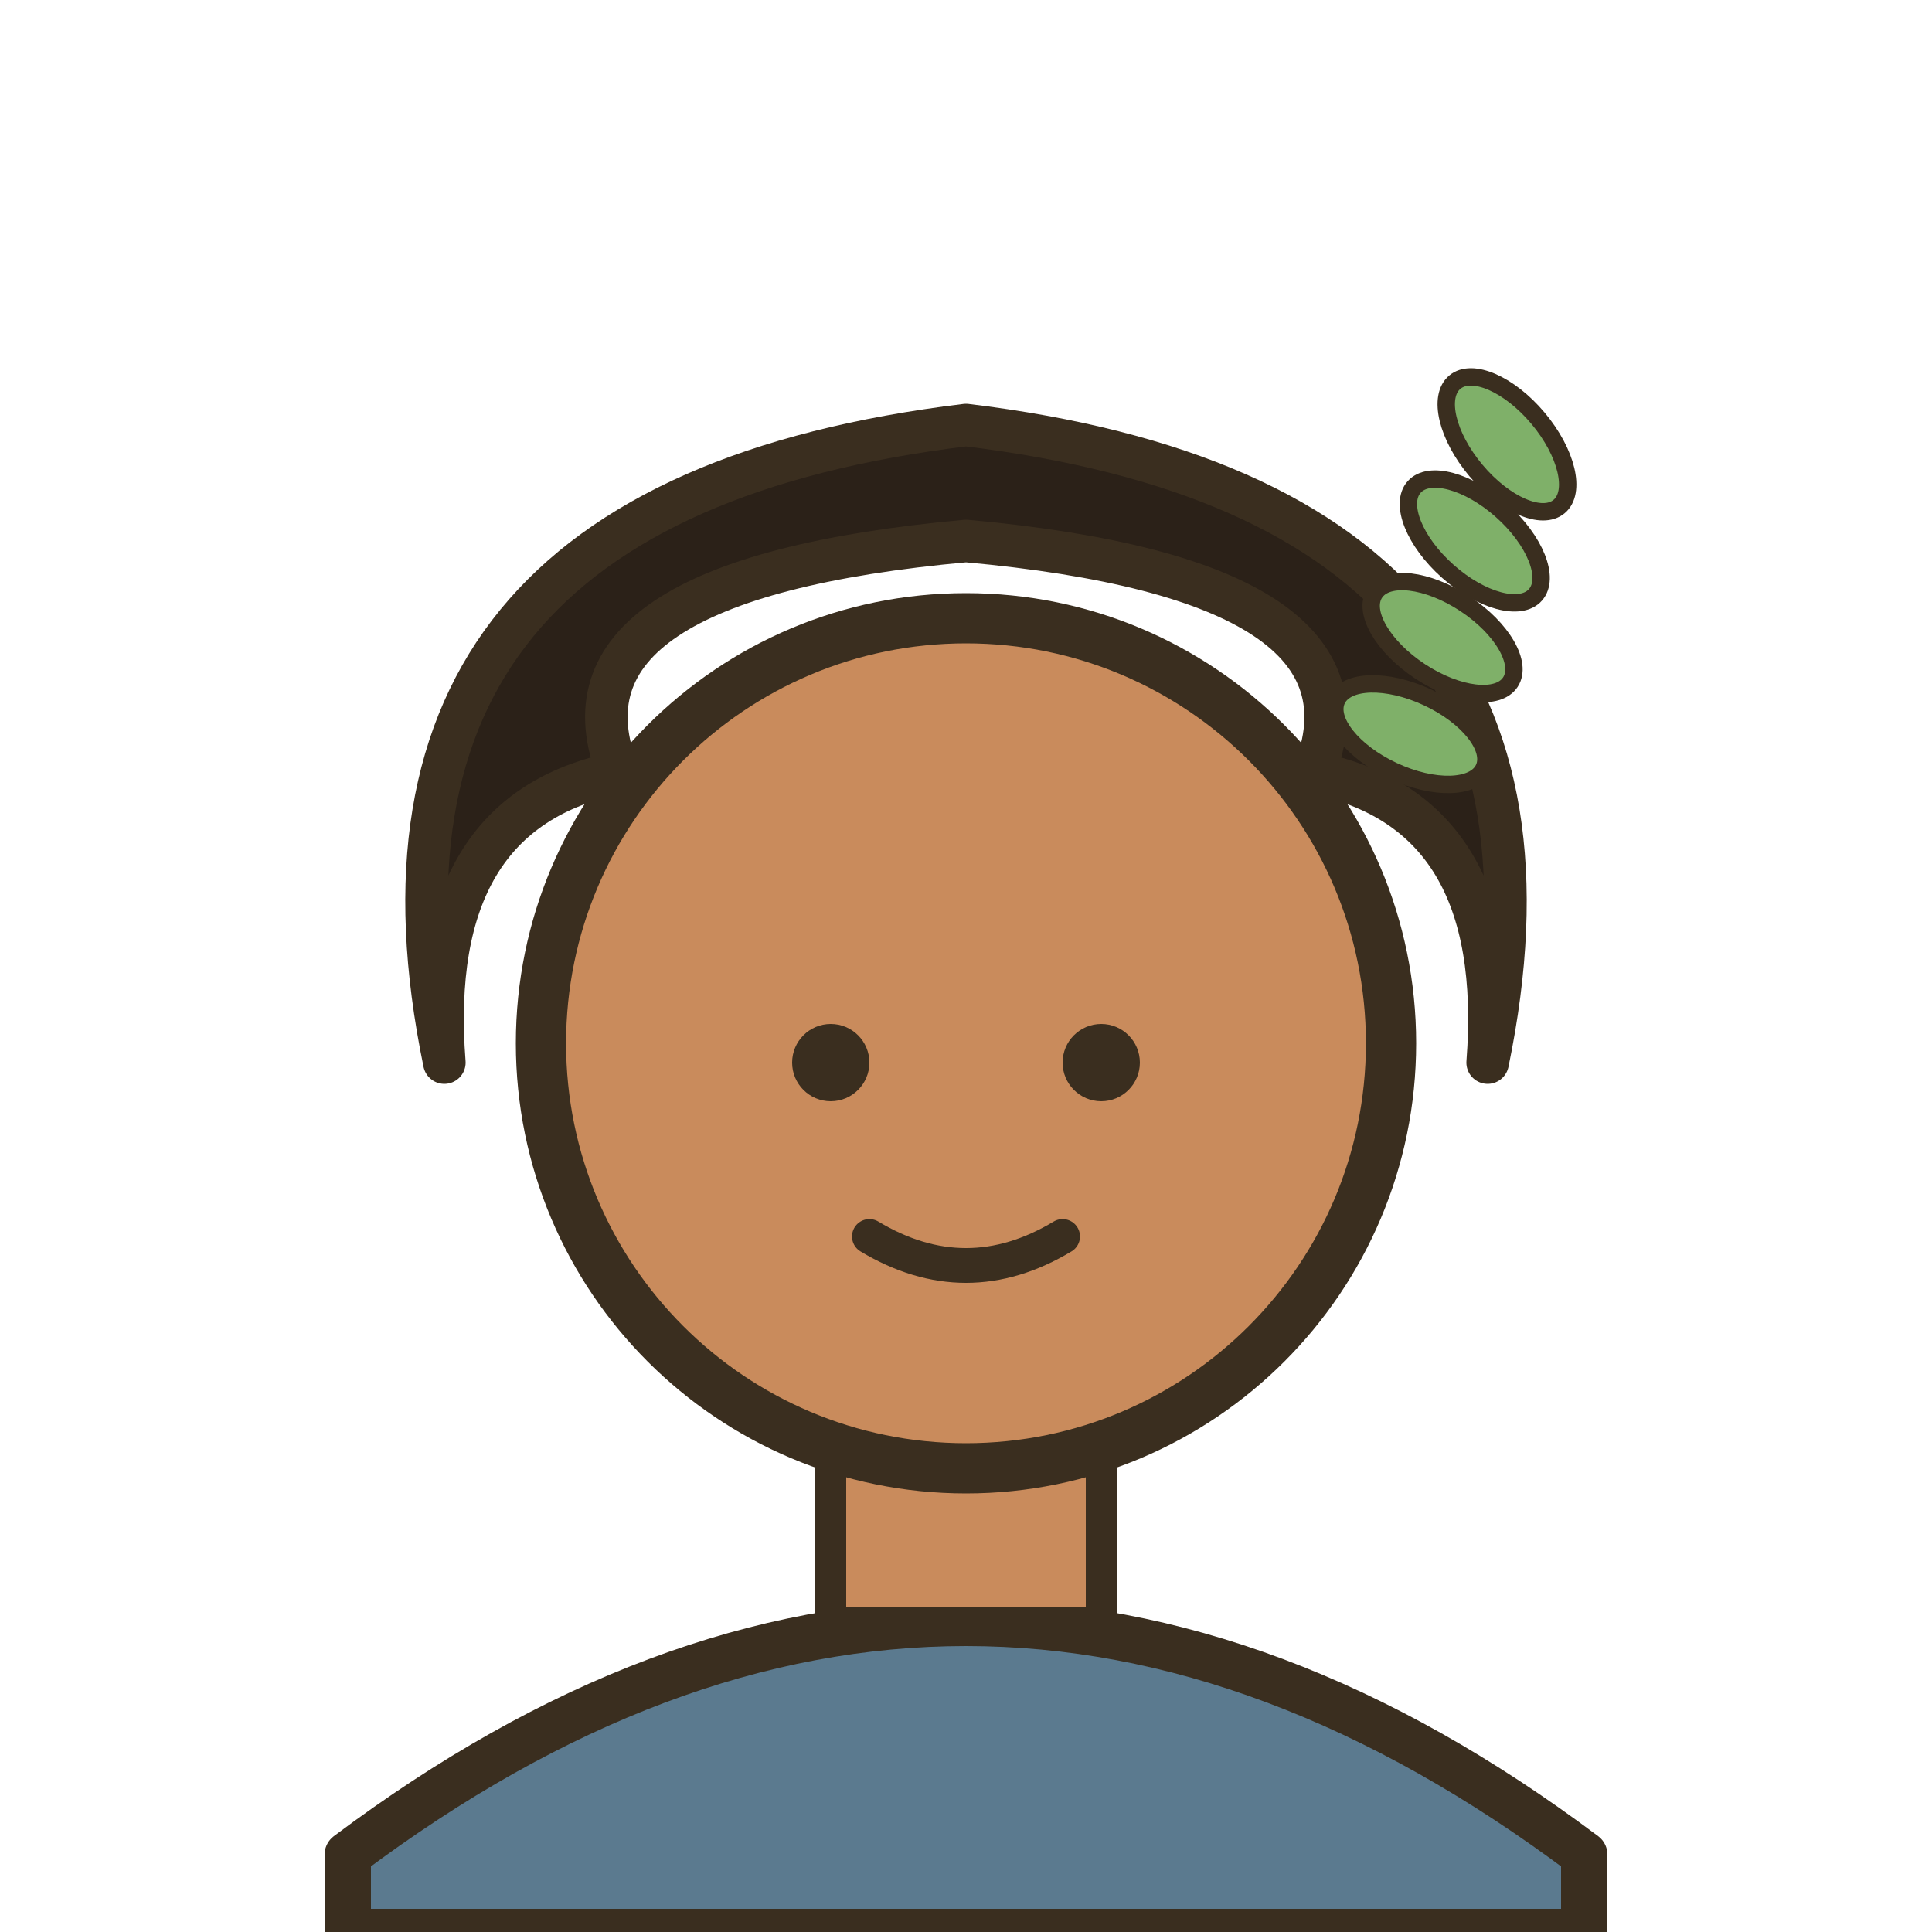
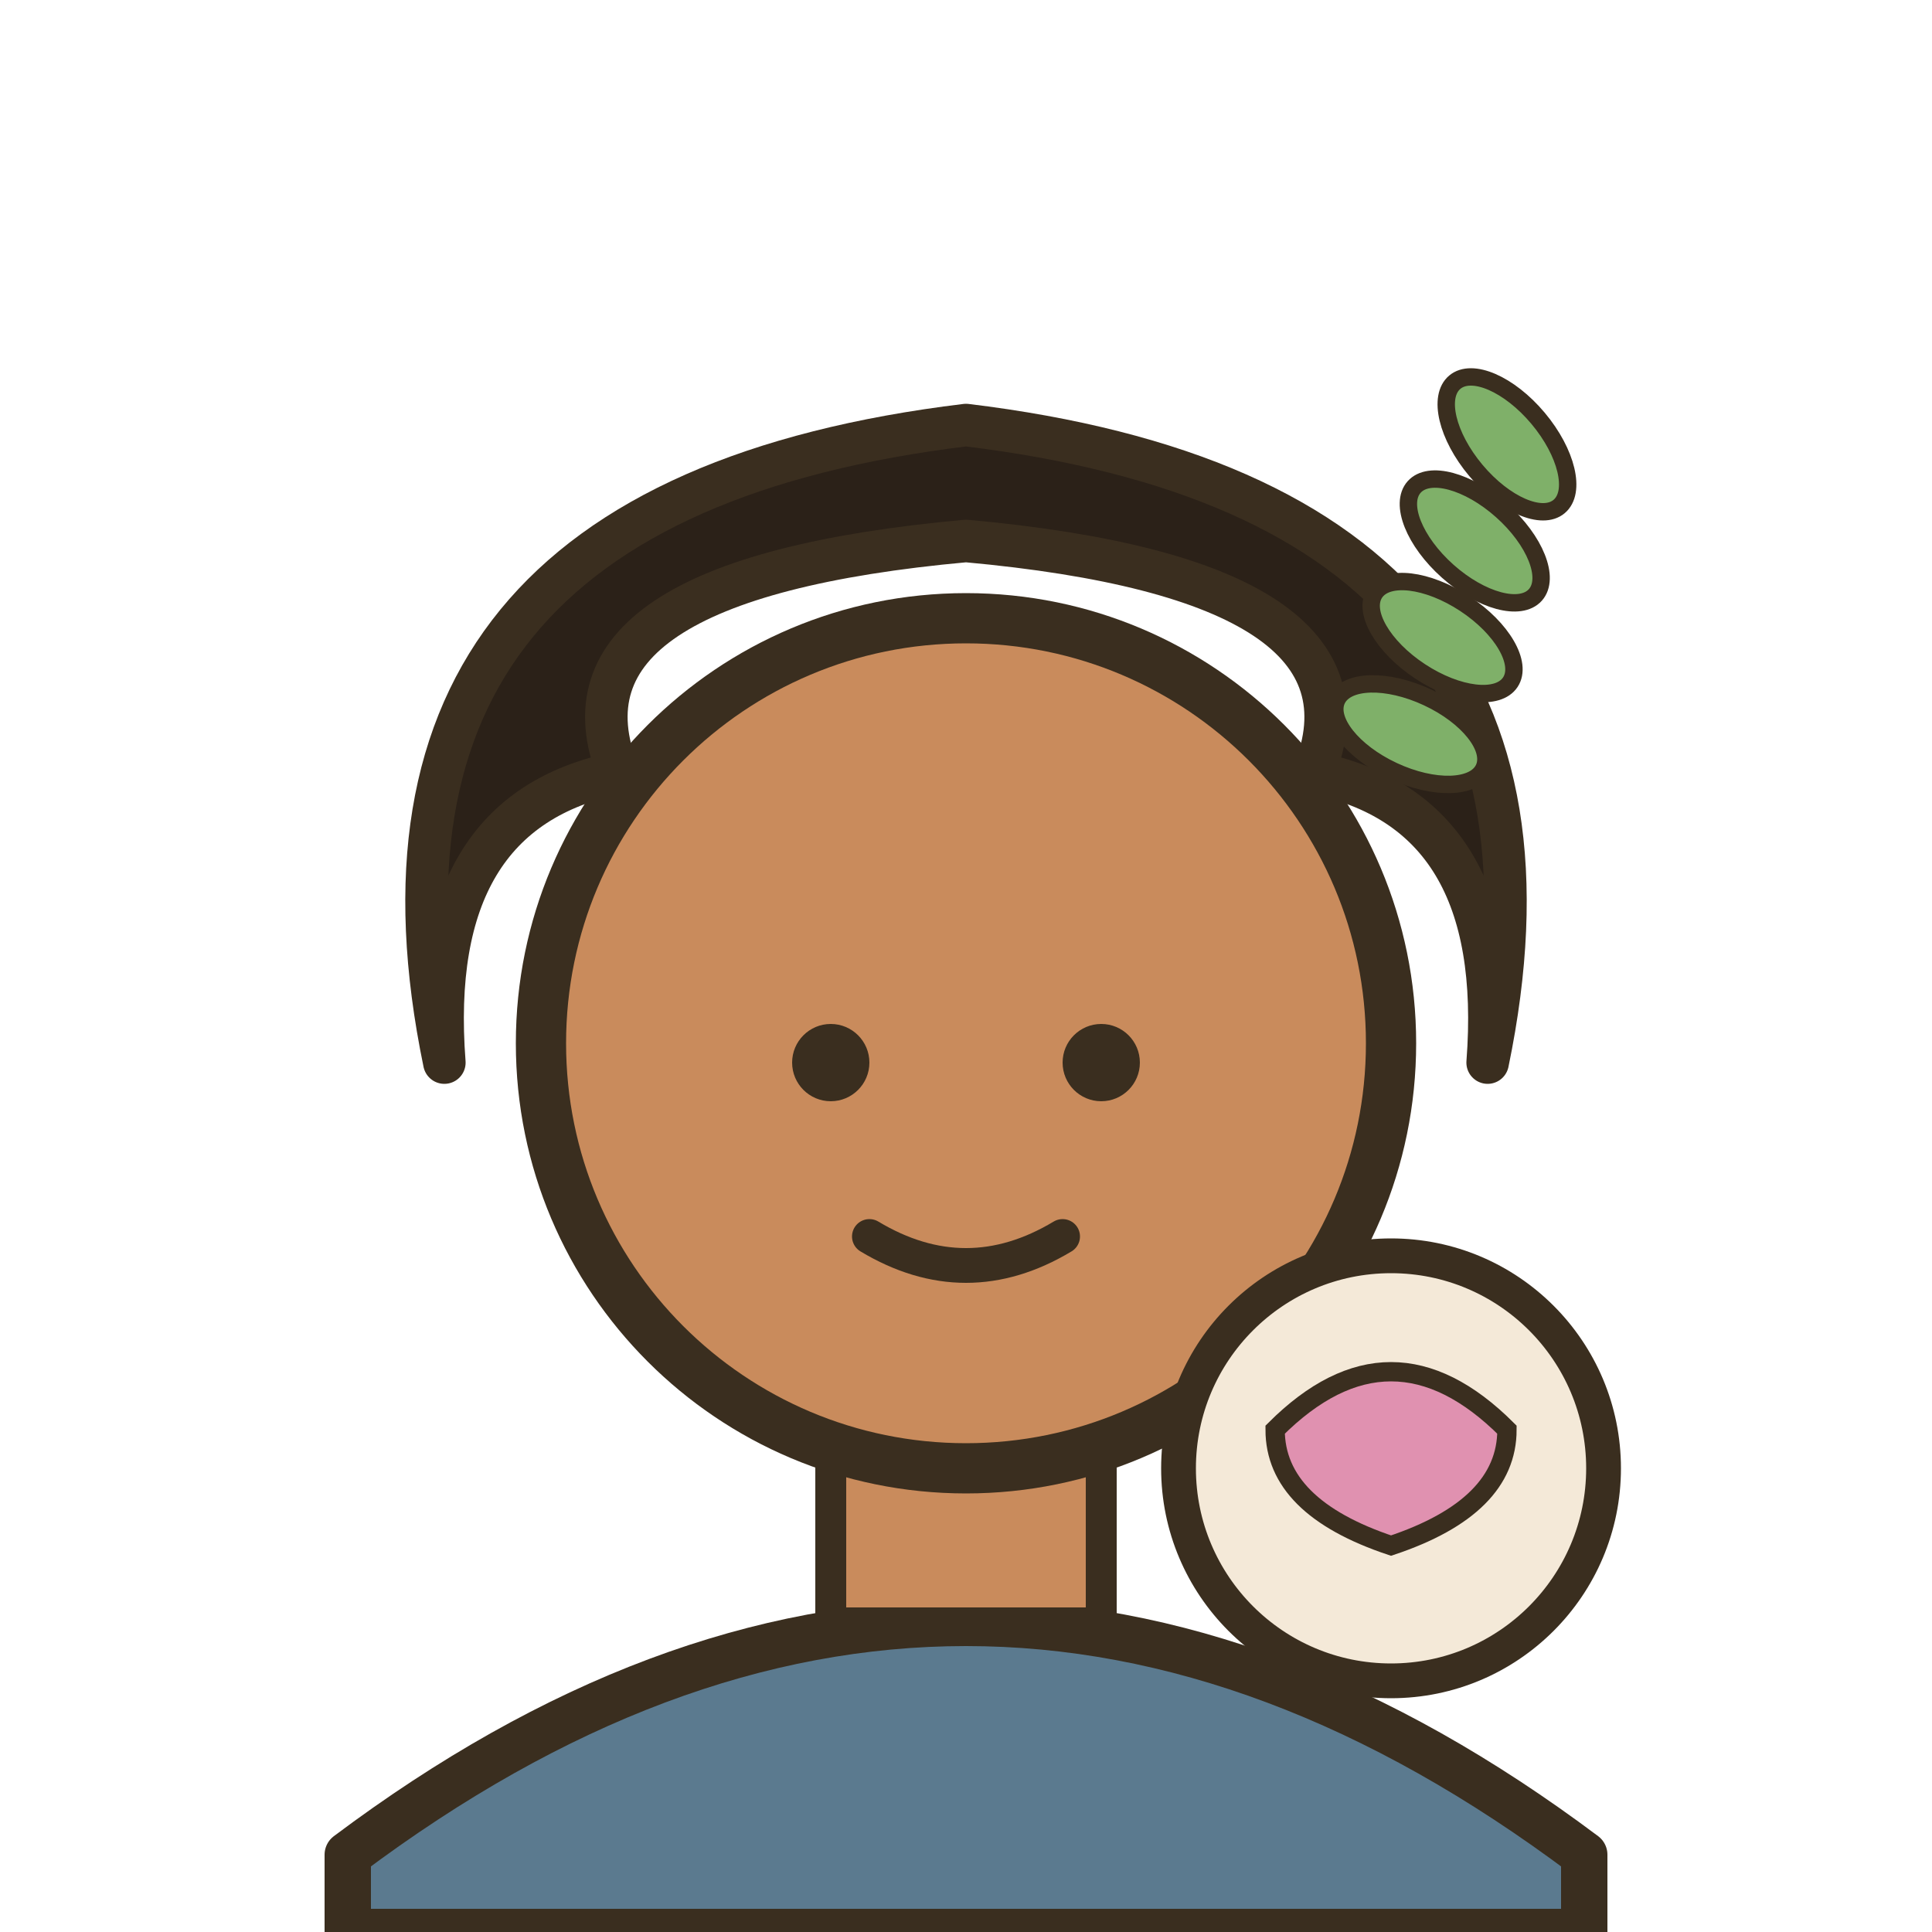
<svg xmlns="http://www.w3.org/2000/svg" viewBox="0 0 100 100" width="100" height="100" preserveAspectRatio="none">
  <path d="M 18 96 Q 50 72 82 96 L 82 100 L 18 100 Z" fill="#5B7A8F" stroke="#3A2E1F" stroke-width="2.4" stroke-linejoin="round" />
  <rect x="43" y="68" width="14" height="16" fill="#C98B5C" stroke="#3A2E1F" stroke-width="1.6" />
  <circle cx="50" cy="54" r="22" fill="#C98B5C" stroke="#3A2E1F" stroke-width="2.6" />
  <path d="M 23 55 Q 17 26 50 22 Q 83 26 77 55 Q 78 42 68 40 Q 72 30 50 28 Q 28 30 32 40 Q 22 42 23 55 Z" fill="#2B2118" stroke="#3A2E1F" stroke-width="2.2" stroke-linejoin="round" />
  <circle cx="43" cy="55" r="2" fill="#3A2E1F" />
  <circle cx="57" cy="55" r="2" fill="#3A2E1F" />
  <path d="M 45 64 Q 50 67 55 64" stroke="#3A2E1F" stroke-width="1.8" fill="none" stroke-linecap="round" />
  <ellipse cx="73" cy="38" rx="4.2" ry="2.1" fill="#7FB069" stroke="#3A2E1F" stroke-width="0.9" transform="rotate(25 73 38)" />
  <ellipse cx="74.667" cy="33" rx="4.2" ry="2.1" fill="#7FB069" stroke="#3A2E1F" stroke-width="0.9" transform="rotate(33.33333 74.66667 33)" />
  <ellipse cx="76.333" cy="28" rx="4.2" ry="2.1" fill="#7FB069" stroke="#3A2E1F" stroke-width="0.9" transform="rotate(41.66667 76.33333 28)" />
  <ellipse cx="78" cy="23" rx="4.2" ry="2.1" fill="#7FB069" stroke="#3A2E1F" stroke-width="0.9" transform="rotate(50 78 23)" />
+   <circle cx="72" cy="76" r="11" fill="#F4E9D8" stroke="#3A2E1F" stroke-width="1.8" />
+   <g transform="translate(22 26)">
+     <path d="M -6 -2 Q 0 -8 6 -2 Q 6 2 0 4 Q -6 2 -6 -2 Z" fill="#E091B0" stroke="#3A2E1F" stroke-width="1" transform="translate(50 50)" />
+   </g>
</svg>
